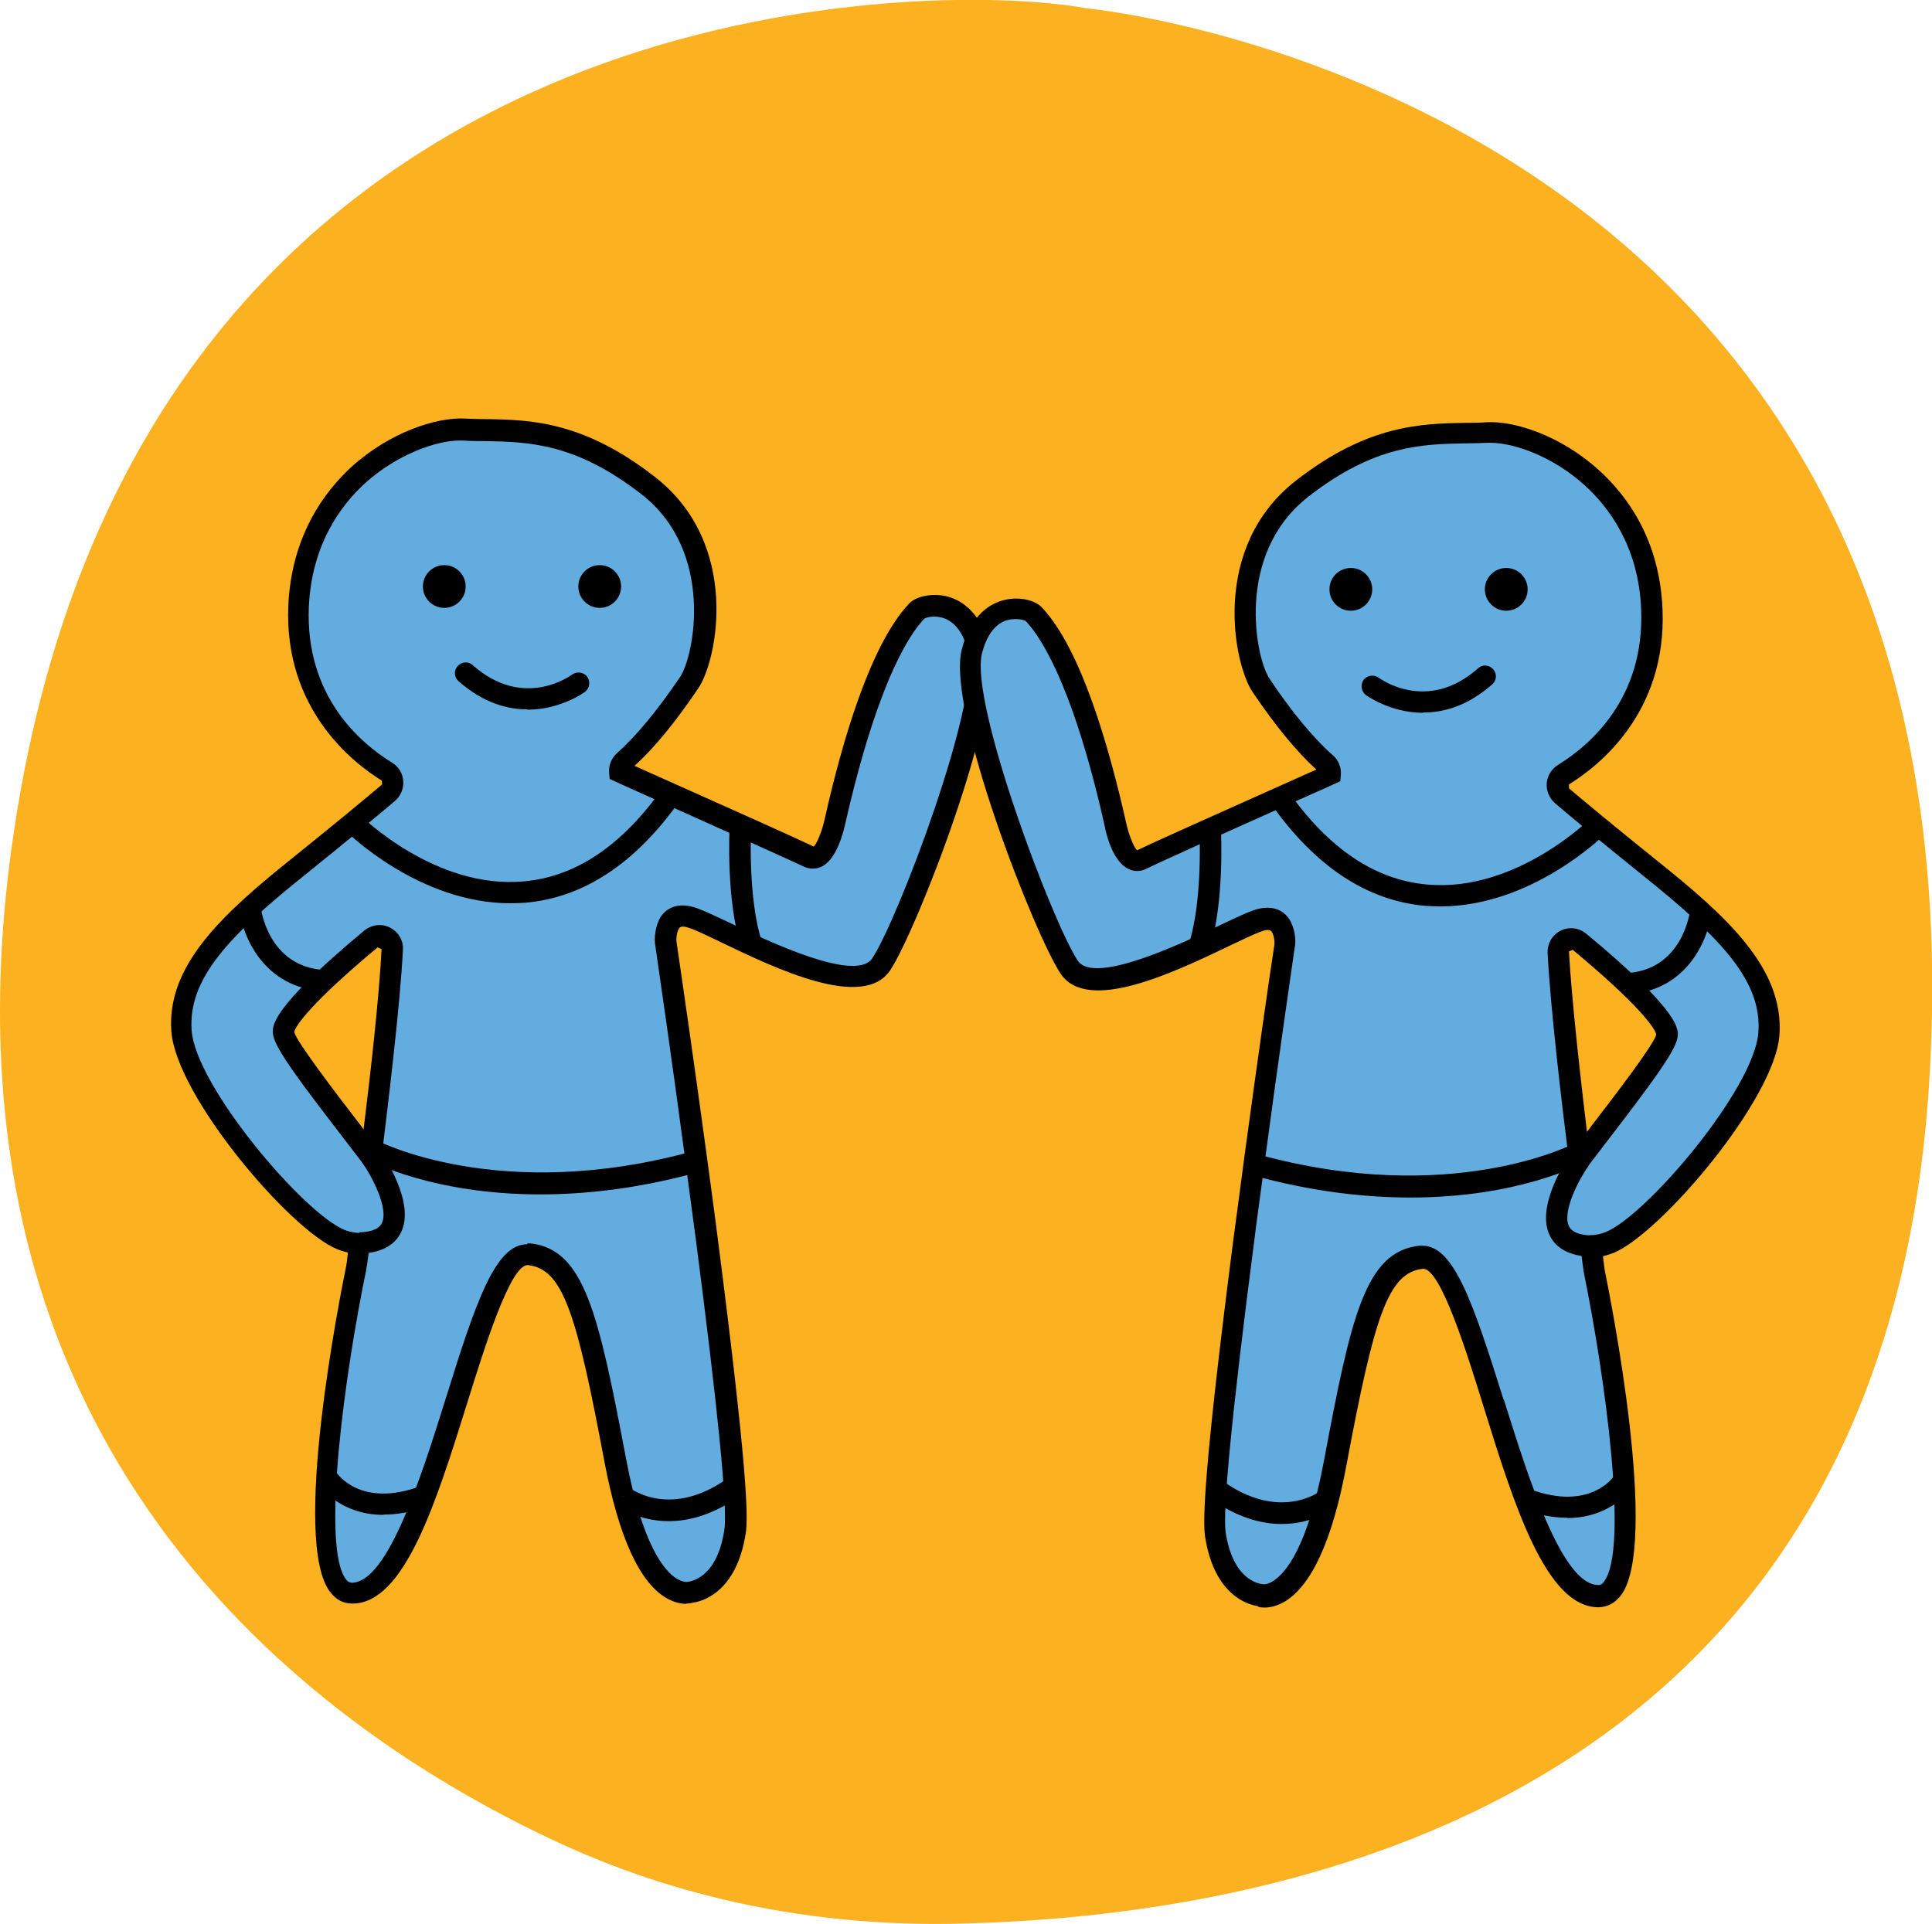
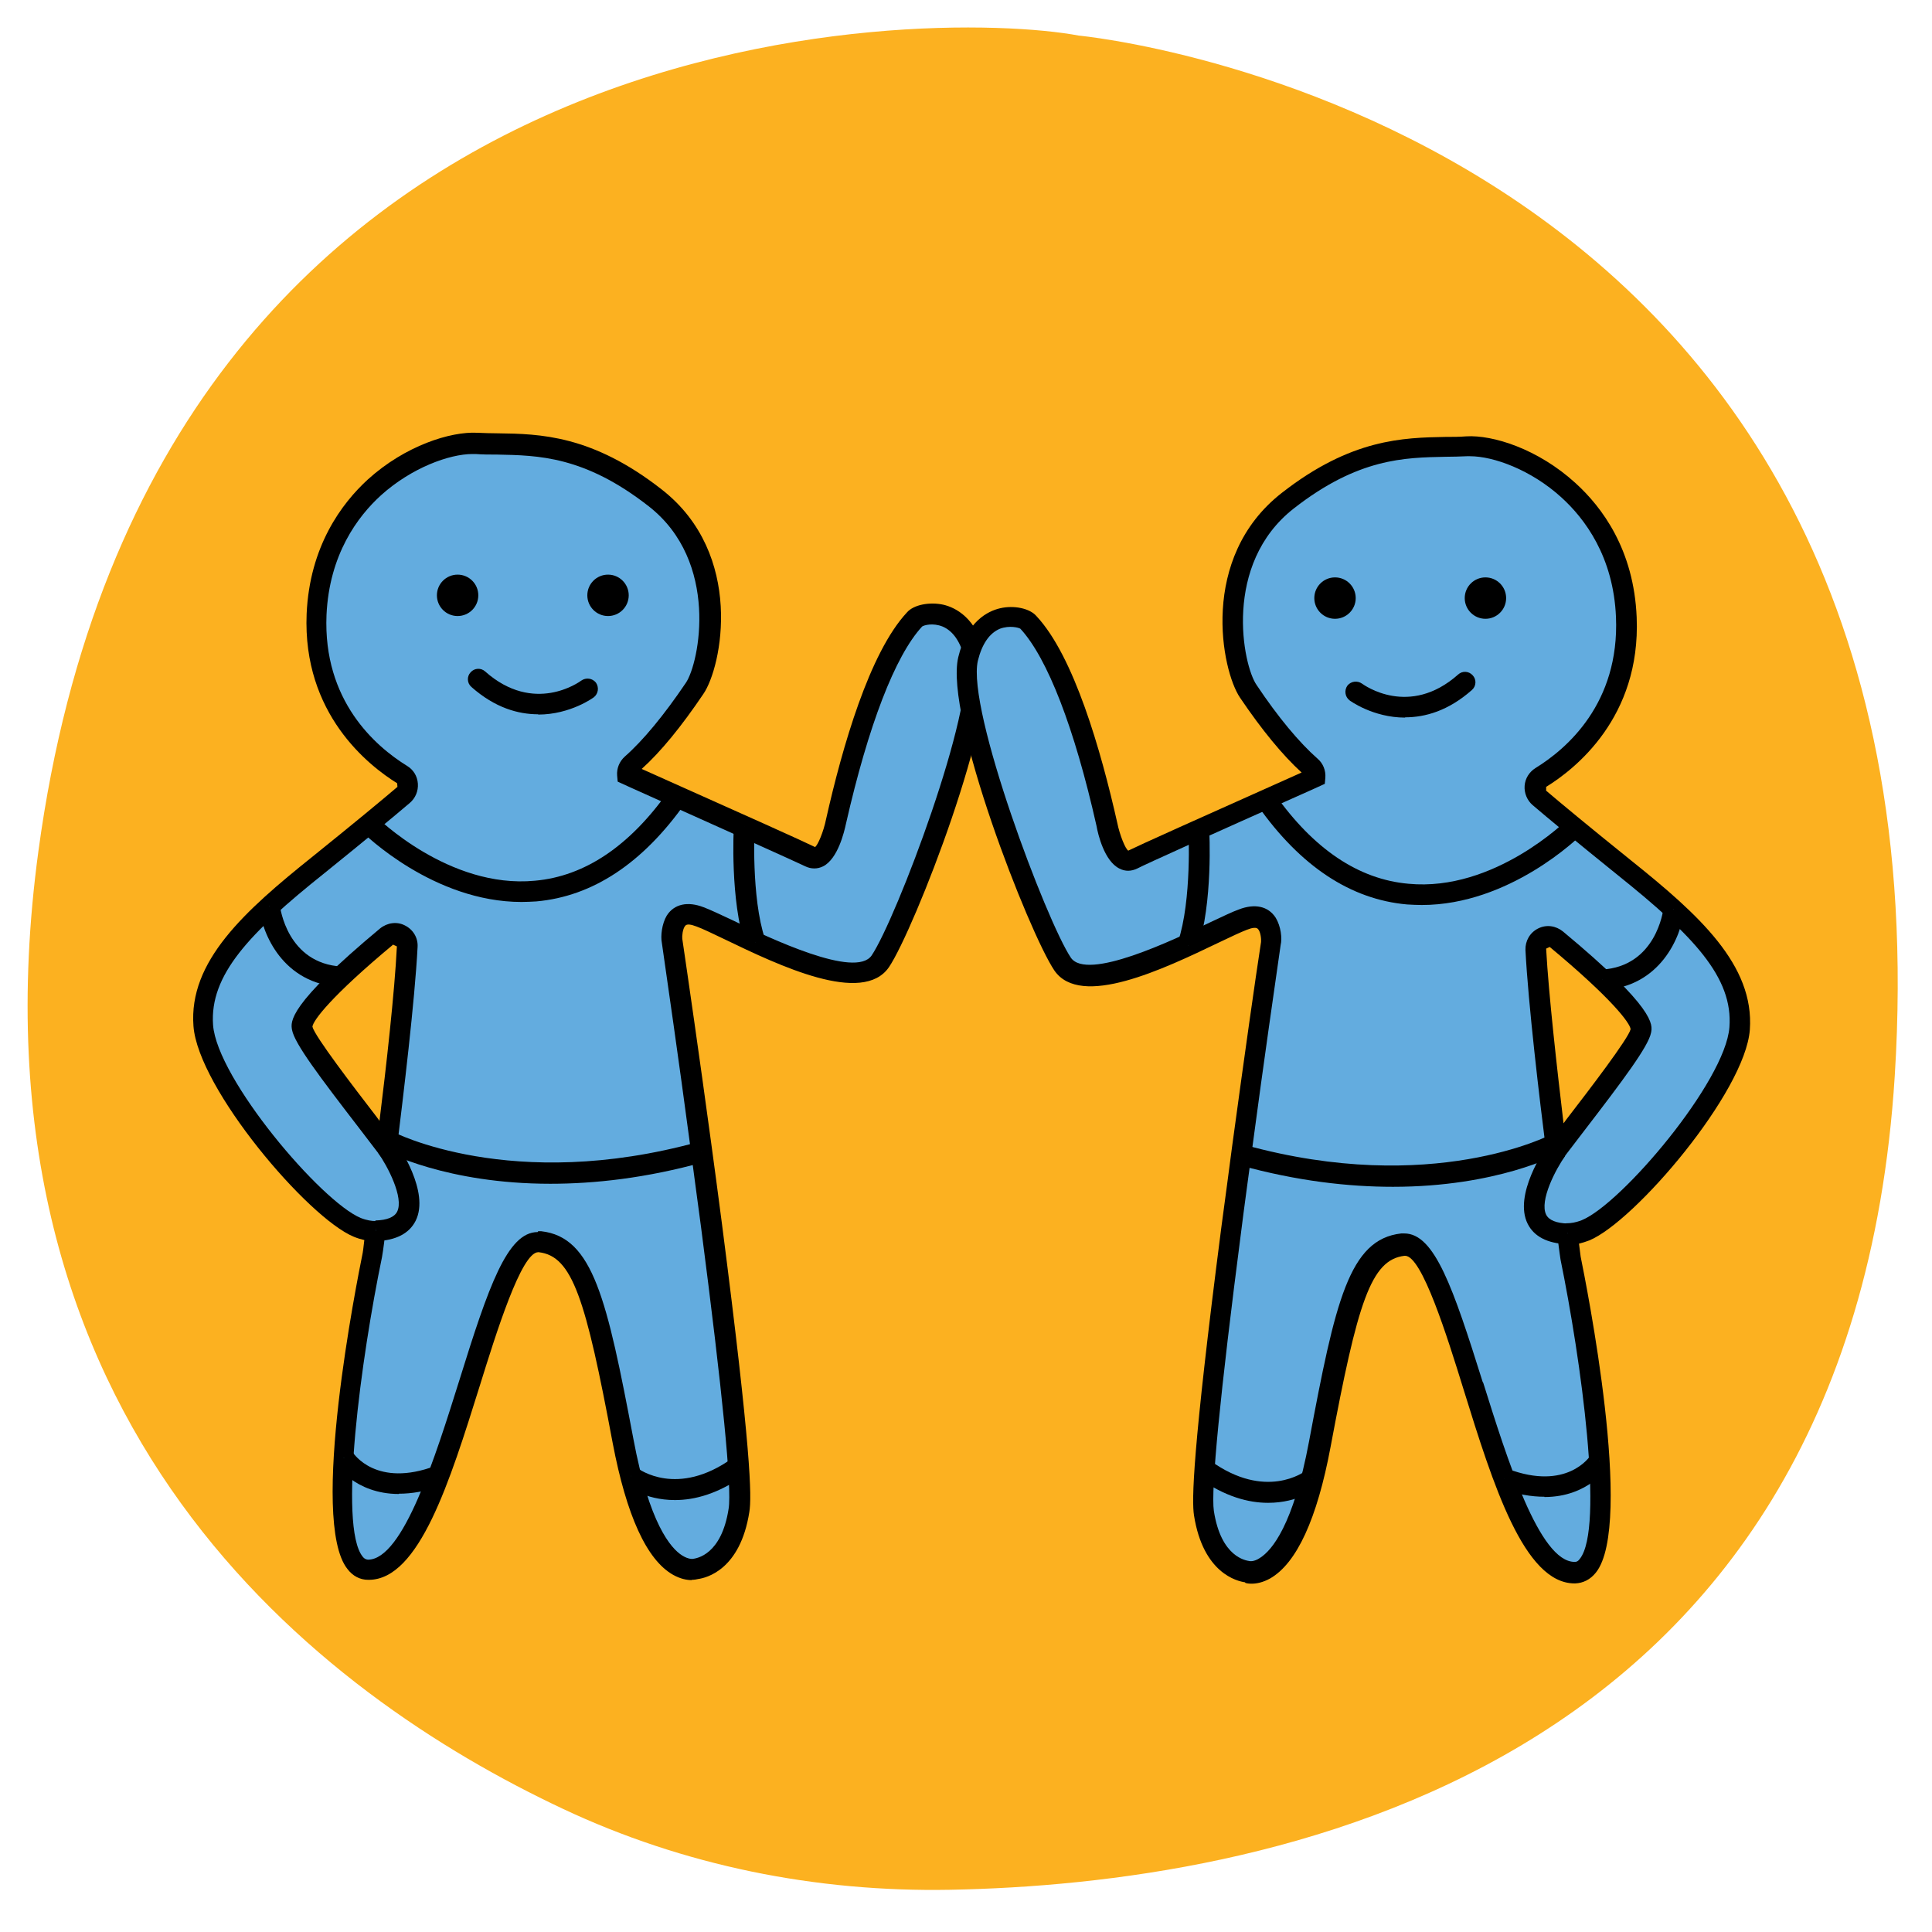
- <svg xmlns="http://www.w3.org/2000/svg" id="Layer_2" data-name="Layer 2" viewBox="0 0 67.75 67.47">
+ <svg xmlns="http://www.w3.org/2000/svg" id="Layer_2" data-name="Layer 2" viewBox="0 0 70 70">
  <defs>
    <style>
+       #Layer_1-2{
+         transform: translate(1px, 1px);
+       }
      .cls-1 {
        fill: #63acdf;
      }

      .cls-1, .cls-2, .cls-3 {
        stroke-width: 0px;
      }

      .cls-2 {
        fill: #000;
      }

-       .cls-3 {
+       .cls-circle {
        fill: #fcb120;
      }
    </style>
  </defs>
  <g id="Layer_1-2" data-name="Layer 1">
    <g>
-       <path class="cls-3" d="M38.09.29s31.75,2.96,29.56,37.7c-1.61,25.51-22.98,29.27-34.22,29.48-4.86.09-9.66-.87-14.05-2.94C10.67,60.43-2.43,50.7.39,29.85,4.54-.84,32.71-.72,38.09.29Z" />
+       <path class="cls-circle" d="M38.09.29s31.75,2.96,29.56,37.7c-1.61,25.51-22.98,29.27-34.22,29.48-4.86.09-9.66-.87-14.05-2.94C10.67,60.43-2.43,50.7.39,29.85,4.54-.84,32.71-.72,38.09.29Z" />
      <g>
        <g>
          <g>
            <g>
              <g>
                <path class="cls-1" d="M34.32,22.78c-.46-1.93-1.99-1.56-2.15-1.36-.18.2-1.54,1.42-2.87,7.34,0,0-.31,1.59-.94,1.28-.58-.29-5.9-2.66-6.62-2.98-.01-.13.04-.27.15-.38.94-.83,1.83-2.08,2.27-2.74.53-.78,1.41-4.69-1.43-6.91-2.85-2.22-4.78-1.88-6.48-1.97-1.69-.09-5.59,1.72-5.79,6.19-.14,3.4,2.04,5.15,3.1,5.8.27.16.29.53.06.73-.54.46-1.54,1.29-3.09,2.54-2.54,2.03-4.32,3.72-4.17,5.82.16,2.1,4,6.65,5.58,7.31.25.1.48.14.67.14-.07.55-.11.88-.11.88,0,0-2.34,11.35-.16,11.39,2.89.04,4.22-12.09,6.22-11.87,1.54.17,2.02,1.95,3.01,7.23.98,5.24,2.65,4.63,2.65,4.63,0,0,1.23-.07,1.55-2.12.15-.96-.38-5.6-.99-10.31-.04-.27-.39-2.93-.39-2.93-.44-3.24-.85-6.13-1.04-7.38-.04-.07-.05-.98.57-.98.12,0,.27.03.44.09,1.08.39,5.56,3.03,6.53,1.61.96-1.42,3.88-9.13,3.43-11.06ZM13.01,40.56c-1.15-1.52-2.96-3.77-3.06-4.32-.11-.58,1.92-2.35,3.06-3.31.31-.26.77-.03.75.37-.09,1.76-.44,4.8-.75,7.26Z" />
                <path class="cls-2" d="M24.06,56.25c-.17,0-.4-.04-.67-.19-.96-.54-1.69-2.15-2.19-4.77-.98-5.24-1.46-6.78-2.68-6.92h-.02c-.61,0-1.52,2.92-2.12,4.85-1.08,3.45-2.19,7.02-4.02,7.02h-.02c-.3,0-.56-.14-.75-.39-1.4-1.75.35-10.46.55-11.45h0s.03-.17.06-.47c-.13-.03-.26-.07-.38-.12-1.66-.68-5.64-5.37-5.81-7.63-.18-2.35,1.85-4.17,4.31-6.14,1.54-1.24,2.54-2.07,3.08-2.53h0s-.01-.13-.01-.13c-1.03-.64-3.43-2.51-3.28-6.14.11-2.45,1.27-4,2.22-4.87,1.36-1.23,3-1.74,3.96-1.69.25.01.5.02.75.02,1.52.02,3.41.06,5.93,2.03,3.02,2.35,2.19,6.44,1.51,7.42-.79,1.17-1.54,2.09-2.23,2.71,3.81,1.7,5.92,2.65,6.28,2.83.1-.06.31-.56.4-1.01.59-2.62,1.57-6.03,2.93-7.49.24-.28.82-.39,1.32-.28.43.1,1.2.47,1.51,1.77h0c.5,2.15-2.57,10.01-3.48,11.36-.95,1.39-3.97-.05-5.96-1.01-.44-.21-.79-.38-1.01-.46-.21-.08-.35-.1-.41-.03-.1.11-.12.39-.11.47.19,1.29.61,4.18,1.05,7.42,0,0,.36,2.66.39,2.93,1.06,8.22,1.08,9.88.99,10.42-.33,2.11-1.57,2.39-1.85,2.43-.05.01-.13.03-.23.03ZM18.5,43.61s.07,0,.11,0c1.88.21,2.38,2.46,3.34,7.53.57,3.05,1.35,3.96,1.77,4.22.24.15.39.12.39.12.12-.02,1.03-.13,1.29-1.82.12-.76-.22-4.19-1-10.2-.04-.27-.39-2.93-.39-2.93-.43-3.23-.85-6.11-1.03-7.37-.05-.24,0-.69.18-.99.27-.42.76-.52,1.33-.3.22.08.6.26,1.07.48,1.33.64,4.43,2.12,5.02,1.27.89-1.32,3.79-8.98,3.37-10.76-.15-.61-.42-1-.8-1.16-.35-.14-.67-.05-.74,0-.98,1.06-1.95,3.59-2.76,7.15-.06.28-.29,1.27-.83,1.54-.2.1-.43.1-.64,0-.35-.17-2.49-1.13-6.34-2.86l-.46-.21-.02-.22c-.02-.26.08-.51.28-.69.66-.58,1.42-1.5,2.21-2.67.49-.72,1.23-4.39-1.35-6.4-2.33-1.82-4-1.84-5.49-1.87-.27,0-.53,0-.78-.02-.04,0-.07,0-.11,0-.84,0-2.21.5-3.31,1.49-.85.77-1.88,2.15-1.98,4.34-.13,3.11,1.77,4.76,2.92,5.47.23.14.37.37.39.64.02.27-.09.53-.29.7-.54.46-1.55,1.3-3.1,2.55-2.72,2.17-4.16,3.69-4.03,5.5.15,1.96,3.91,6.39,5.35,6.99.23.09.41.11.52.11h.42l-.05.42c-.06.56-.12.89-.12.89-.75,3.62-1.59,9.74-.7,10.85.08.1.14.1.19.11,1.28,0,2.45-3.75,3.31-6.49,1.06-3.41,1.74-5.38,2.84-5.38ZM13.27,41.52l-1.23-1.61c-1.47-1.91-2.37-3.1-2.46-3.6-.05-.29-.16-.88,3.19-3.67.26-.21.61-.26.9-.11.3.15.48.45.46.78-.1,1.96-.52,5.41-.75,7.29l-.11.91ZM13.25,33.22c-2.26,1.88-2.91,2.76-2.93,2.98.08.34,1.48,2.17,2.32,3.26l.11.15c.24-1.93.55-4.68.63-6.32l-.13-.06Z" />
              </g>
              <g>
                <circle class="cls-2" cx="21.03" cy="20.57" r=".75" />
                <circle class="cls-2" cx="15.58" cy="20.57" r=".75" />
                <path class="cls-2" d="M18.5,24.88c-.72,0-1.56-.23-2.42-.99-.16-.14-.17-.38-.03-.53.14-.16.38-.17.53-.03,1.77,1.57,3.41.38,3.48.33.17-.12.4-.09.53.07.12.17.09.4-.07.53-.01.01-.85.63-2.02.63Z" />
              </g>
            </g>
            <g>
              <path class="cls-1" d="M13.01,40.56s2.07,2.95-.39,3.04" />
              <path class="cls-2" d="M12.63,43.97l-.03-.75c.42-.01.69-.12.79-.32.25-.51-.35-1.65-.69-2.13l.62-.43c.13.19,1.26,1.85.74,2.89-.23.46-.71.71-1.43.74Z" />
            </g>
          </g>
          <g>
            <path class="cls-1" d="M13.04,40.34s4.33,2.35,11.38.4" />
            <path class="cls-2" d="M18.94,41.89c-3.76,0-5.95-1.16-6.08-1.23l.36-.66s4.3,2.25,11.1.37l.2.73c-2.12.59-3.99.79-5.58.79Z" />
          </g>
          <g>
            <path class="cls-1" d="M25.97,28.95s-.14,2.6.4,4.21" />
            <path class="cls-2" d="M26.01,33.28c-.56-1.66-.43-4.24-.42-4.35l.75.04s-.13,2.54.38,4.06l-.71.24Z" />
          </g>
          <g>
            <path class="cls-1" d="M8.76,31.83s.27,2.43,2.59,2.55" />
            <path class="cls-2" d="M11.34,34.76c-2.09-.11-2.84-1.93-2.95-2.88l.75-.08c.01.09.27,2.11,2.24,2.22l-.04.75Z" />
          </g>
          <g>
            <path class="cls-1" d="M11.45,51.82s.97,1.57,3.45.65" />
            <path class="cls-2" d="M13.45,53.13c-1.6,0-2.31-1.1-2.31-1.11l.64-.4c.03.05.86,1.3,3,.49l.26.7c-.6.23-1.13.31-1.59.31Z" />
          </g>
          <g>
            <path class="cls-1" d="M21.85,52.48s1.62,1.29,3.9-.35" />
            <path class="cls-2" d="M23.45,53.35c-1.1,0-1.79-.53-1.83-.57l.47-.59c.06.04,1.45,1.08,3.45-.36l.44.61c-.96.69-1.82.91-2.52.91Z" />
          </g>
          <path class="cls-2" d="M17.9,31.68c-3.19,0-5.69-2.45-5.8-2.56l.53-.53s2.63,2.62,5.75,2.32c1.81-.16,3.44-1.26,4.85-3.26l.61.43c-1.55,2.2-3.37,3.4-5.41,3.58-.18.01-.36.02-.54.02Z" />
        </g>
        <g>
          <g>
            <g>
              <g>
                <path class="cls-1" d="M37.51,33.94c.97,1.42,5.45-1.22,6.53-1.61.17-.07.32-.09.44-.09.63,0,.61.9.57.98-.19,1.26-.6,4.14-1.04,7.38,0,0-.36,2.66-.39,2.93-.61,4.71-1.14,9.35-.99,10.31.32,2.05,1.55,2.12,1.55,2.12,0,0,1.66.6,2.65-4.63.99-5.28,1.47-7.05,3.01-7.23,2-.22,3.34,11.91,6.22,11.87,2.18-.03-.16-11.39-.16-11.39,0,0-.05-.33-.11-.88.19,0,.42-.04.67-.14,1.58-.65,5.42-5.21,5.58-7.31.16-2.09-1.63-3.79-4.17-5.82-1.54-1.24-2.55-2.08-3.09-2.54-.23-.2-.21-.57.06-.73,1.06-.65,3.24-2.41,3.1-5.8-.19-4.47-4.1-6.29-5.79-6.19-1.69.09-3.63-.25-6.48,1.97-2.85,2.22-1.97,6.14-1.43,6.91.44.66,1.33,1.91,2.27,2.74.11.1.16.24.15.38-.71.32-6.03,2.69-6.62,2.98-.63.31-.94-1.28-.94-1.28-1.33-5.93-2.7-7.14-2.87-7.34-.17-.2-1.69-.57-2.15,1.36-.45,1.93,2.47,9.64,3.43,11.06ZM54.65,33.4c-.02-.39.44-.63.75-.37,1.14.95,3.17,2.73,3.06,3.31-.11.55-1.91,2.8-3.06,4.32-.31-2.46-.66-5.5-.75-7.26Z" />
                <path class="cls-2" d="M44.11,56.33c-.28-.04-1.52-.32-1.85-2.43-.08-.53-.07-2.2.99-10.42.04-.27.39-2.93.39-2.93.44-3.24.85-6.13,1.05-7.42.01-.09-.01-.36-.11-.47-.06-.07-.21-.05-.41.03-.21.08-.57.25-1.01.46-2,.96-5.01,2.4-5.96,1.01-.91-1.35-3.99-9.2-3.48-11.35h0c.31-1.3,1.08-1.67,1.51-1.77.5-.12,1.08,0,1.32.28,1.36,1.45,2.34,4.87,2.93,7.49.09.45.3.96.4,1.01.36-.18,2.47-1.13,6.28-2.83-.69-.63-1.44-1.54-2.23-2.71-.67-.98-1.5-5.07,1.51-7.42,2.52-1.97,4.41-2,5.93-2.03.26,0,.51,0,.75-.02.96-.06,2.6.45,3.96,1.69.96.87,2.12,2.41,2.22,4.87.15,3.63-2.24,5.5-3.28,6.14v.13s-.01,0-.01,0c.54.46,1.54,1.29,3.08,2.53,2.46,1.97,4.48,3.79,4.31,6.14-.17,2.26-4.16,6.94-5.81,7.63-.13.05-.26.09-.38.12.04.3.06.47.06.47h0c.2.99,1.95,9.71.55,11.45-.2.25-.46.38-.75.39h-.02c-1.83,0-2.95-3.57-4.02-7.02-.6-1.94-1.51-4.85-2.12-4.85h-.02c-1.22.14-1.7,1.68-2.68,6.92-.49,2.62-1.23,4.22-2.19,4.77-.27.15-.5.19-.67.19-.1,0-.18-.01-.23-.03ZM52.74,49.1c.86,2.74,2.03,6.49,3.31,6.49.05,0,.11,0,.19-.11.89-1.11.04-7.23-.7-10.85,0,0-.05-.33-.12-.89l-.05-.42h.42c.11,0,.29-.02.52-.11,1.44-.59,5.2-5.02,5.35-6.99.14-1.81-1.31-3.32-4.03-5.5-1.55-1.25-2.55-2.08-3.1-2.55-.2-.17-.31-.44-.29-.7.02-.27.17-.5.39-.64,1.14-.7,3.05-2.35,2.92-5.47-.09-2.19-1.13-3.57-1.98-4.34-1.1-1-2.46-1.49-3.31-1.49-.04,0-.07,0-.11,0-.25.01-.51.02-.78.02-1.48.03-3.16.05-5.49,1.87-2.59,2.02-1.85,5.69-1.35,6.4.78,1.17,1.55,2.09,2.21,2.67.2.17.3.43.28.69l-.02.22-.46.21c-3.86,1.72-5.99,2.68-6.34,2.86-.21.1-.43.11-.64,0-.55-.27-.78-1.25-.83-1.54-.8-3.56-1.78-6.09-2.76-7.15-.06-.04-.39-.13-.74,0-.38.16-.65.55-.8,1.16-.41,1.78,2.49,9.45,3.37,10.76.59.85,3.69-.63,5.02-1.27.47-.22.84-.4,1.07-.48.57-.22,1.06-.12,1.33.3.19.31.24.75.18.99-.18,1.26-.6,4.14-1.03,7.37,0,0-.36,2.65-.39,2.93-.78,6.01-1.11,9.45-1,10.2.26,1.69,1.17,1.8,1.29,1.82,0,0,.16.04.39-.12.42-.27,1.2-1.17,1.77-4.22.95-5.07,1.45-7.32,3.34-7.53.04,0,.07,0,.11,0,1.1,0,1.77,1.97,2.84,5.38ZM55.02,40.71c-.24-1.88-.65-5.34-.75-7.29-.01-.33.16-.63.46-.78.3-.15.64-.1.9.11,3.36,2.79,3.25,3.38,3.19,3.67-.1.5-1,1.7-2.46,3.6l-1.23,1.61-.11-.91ZM55.02,33.38c.09,1.65.4,4.39.63,6.32l.11-.15c.84-1.09,2.24-2.92,2.32-3.26-.02-.22-.67-1.1-2.93-2.98l-.13.06Z" />
              </g>
              <g>
                <circle class="cls-2" cx="47.37" cy="20.67" r=".75" />
                <circle class="cls-2" cx="52.82" cy="20.67" r=".75" />
                <path class="cls-2" d="M49.91,24.99c.72,0,1.56-.23,2.42-.99.16-.14.17-.38.03-.53-.14-.16-.38-.17-.53-.03-1.77,1.57-3.41.38-3.48.33-.17-.12-.4-.09-.53.07-.12.17-.09.4.07.53.01.01.85.63,2.02.63Z" />
              </g>
            </g>
            <g>
              <path class="cls-1" d="M55.4,40.66s-2.07,2.95.39,3.04" />
              <path class="cls-2" d="M55.78,44.08l.03-.75c-.42-.01-.69-.12-.79-.32-.25-.51.35-1.65.69-2.13l-.62-.43c-.13.19-1.26,1.85-.74,2.89.23.46.71.71,1.43.74Z" />
            </g>
          </g>
          <g>
            <path class="cls-1" d="M55.37,40.44s-4.33,2.35-11.38.4" />
            <path class="cls-2" d="M49.47,42c3.76,0,5.95-1.16,6.08-1.23l-.36-.66s-4.3,2.25-11.1.37l-.2.73c2.12.59,3.99.79,5.58.79Z" />
          </g>
          <g>
            <path class="cls-1" d="M42.44,29.06s.14,2.6-.4,4.21" />
            <path class="cls-2" d="M42.39,33.38c.56-1.66.43-4.24.42-4.35l-.75.04s.13,2.54-.38,4.06l.71.24Z" />
          </g>
          <g>
            <path class="cls-1" d="M59.64,31.94s-.27,2.43-2.59,2.55" />
            <path class="cls-2" d="M57.07,34.87c2.09-.11,2.84-1.93,2.95-2.88l-.75-.08c-.01.09-.27,2.11-2.24,2.22l.04.75Z" />
          </g>
          <g>
            <path class="cls-1" d="M56.95,51.93s-.97,1.57-3.45.65" />
            <path class="cls-2" d="M54.96,53.24c1.6,0,2.31-1.1,2.31-1.11l-.64-.4c-.03.05-.86,1.3-3,.49l-.26.7c.6.23,1.13.31,1.59.31Z" />
          </g>
          <g>
            <path class="cls-1" d="M46.55,52.59s-1.62,1.29-3.9-.35" />
            <path class="cls-2" d="M44.95,53.45c1.1,0,1.79-.53,1.83-.57l-.47-.59c-.06.04-1.45,1.08-3.45-.36l-.44.61c.96.69,1.82.91,2.52.91Z" />
          </g>
          <path class="cls-2" d="M50.51,31.79c3.19,0,5.69-2.45,5.8-2.56l-.53-.53s-2.63,2.62-5.75,2.32c-1.81-.16-3.44-1.26-4.85-3.26l-.61.43c1.55,2.2,3.37,3.4,5.41,3.58.18.01.36.02.54.02Z" />
        </g>
      </g>
    </g>
  </g>
</svg>
